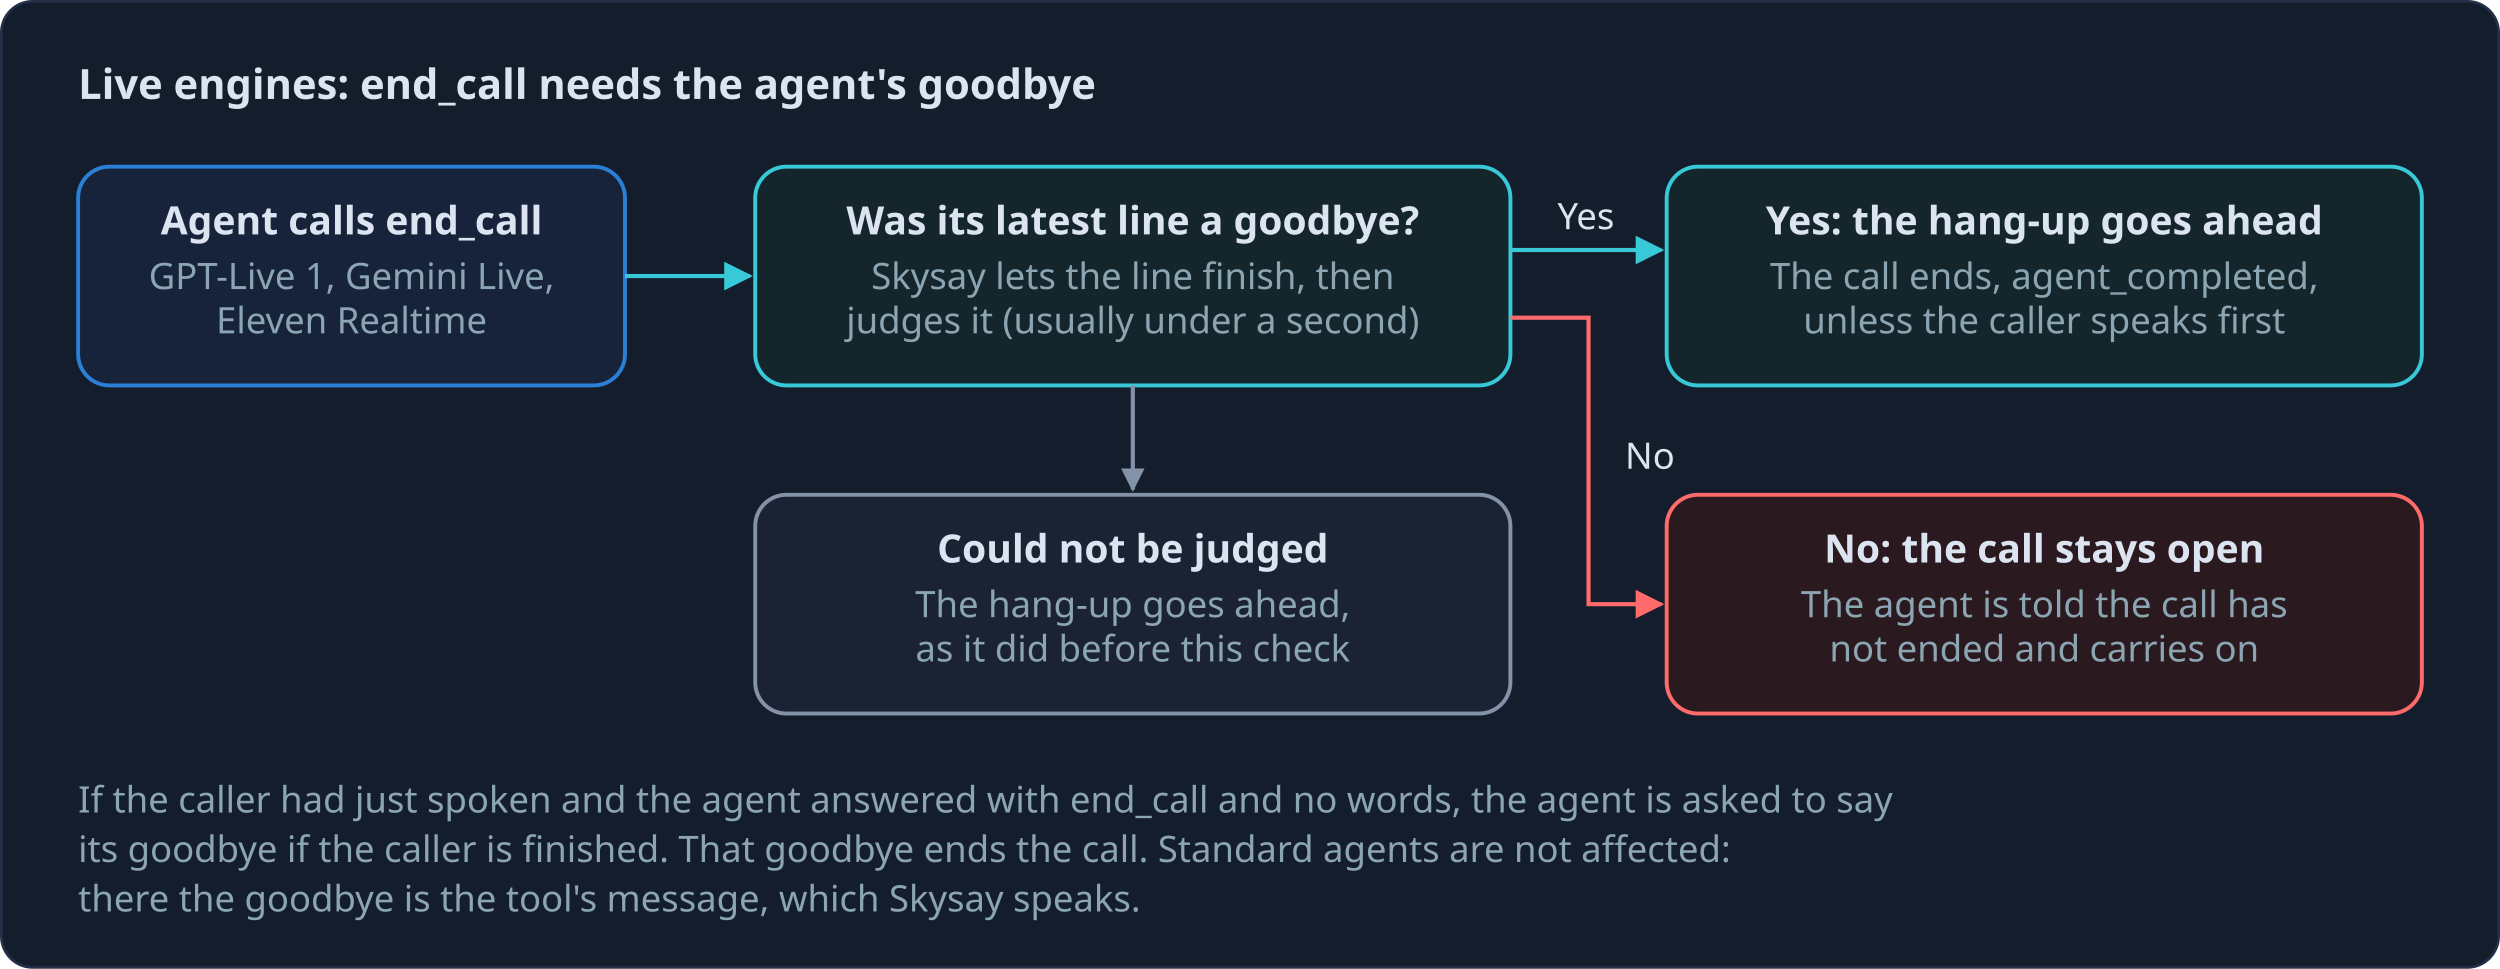
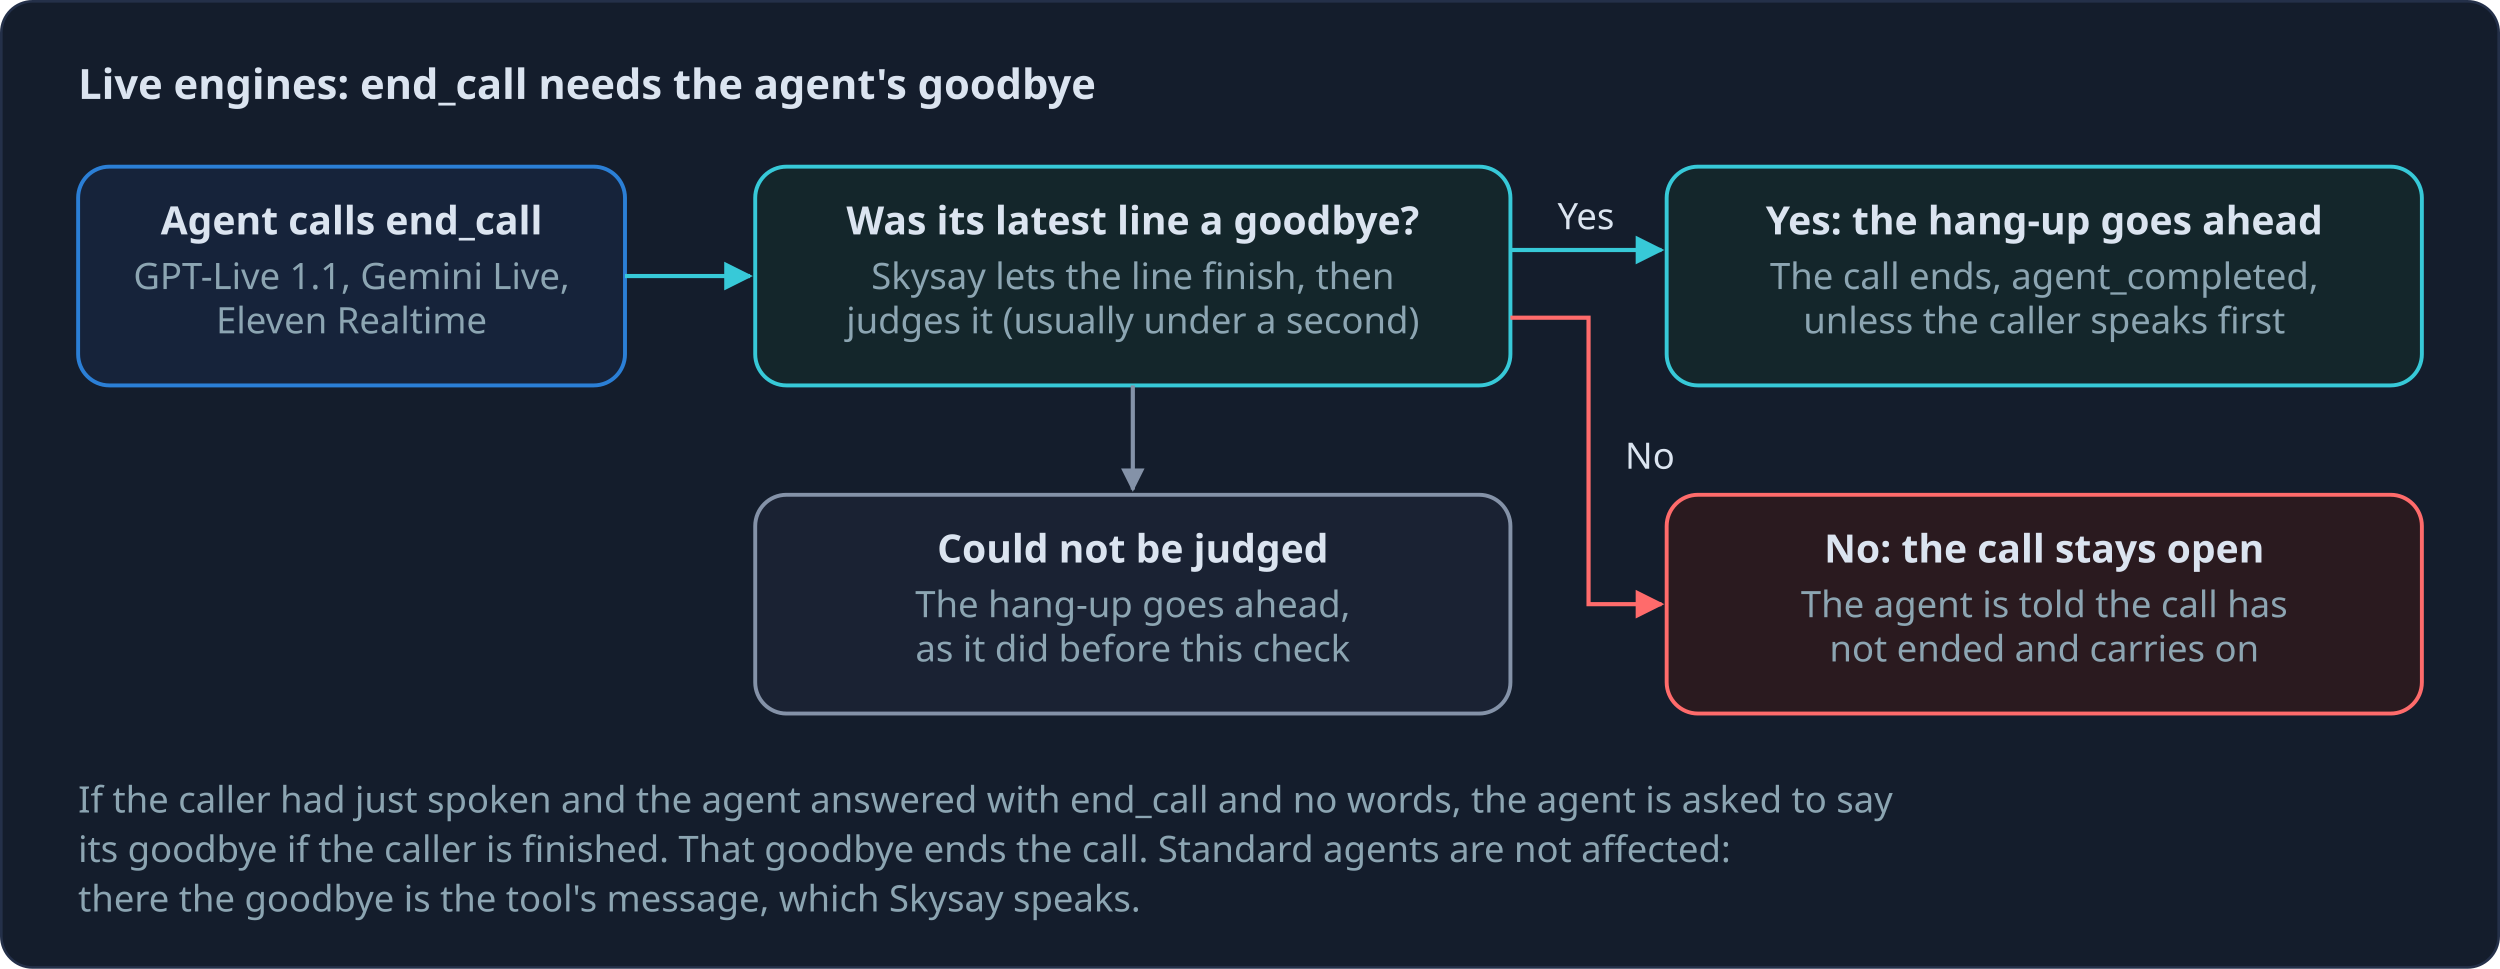
<svg xmlns="http://www.w3.org/2000/svg" width="960" height="372" viewBox="0 0 960 372" role="img" aria-labelledby="t d">
  <defs>
    <marker id="aMain" viewBox="0 0 10 10" refX="9" refY="5" markerWidth="11" markerHeight="11" orient="auto-start-reverse" markerUnits="userSpaceOnUse">
      <path d="M0 0 L10 5 L0 10 Z" fill="#37c9d8" />
    </marker>
    <marker id="aSec" viewBox="0 0 10 10" refX="9" refY="5" markerWidth="9" markerHeight="9" orient="auto-start-reverse" markerUnits="userSpaceOnUse">
      <path d="M0 0 L10 5 L0 10 Z" fill="#8492a8" />
    </marker>
    <marker id="aFail" viewBox="0 0 10 10" refX="9" refY="5" markerWidth="11" markerHeight="11" orient="auto-start-reverse" markerUnits="userSpaceOnUse">
      <path d="M0 0 L10 5 L0 10 Z" fill="#ff6b6b" />
    </marker>
  </defs>
  <rect x="0.5" y="0.5" width="959" height="371" rx="12" fill="#141d2c" stroke="#243049" stroke-width="1" />
  <text x="30.0" y="38.0" font-family="'Geist Variable', ui-sans-serif, system-ui, sans-serif" font-size="16" font-weight="600" fill="#dbe4f0" text-anchor="start">Live engines: end_call needs the agent's goodbye</text>
  <rect x="30" y="64" width="210" height="84" rx="12" fill="#16233a" stroke="#2b7fd6" stroke-width="1.5" />
  <text x="135.0" y="90.0" font-family="'Geist Variable', ui-sans-serif, system-ui, sans-serif" font-size="15" font-weight="600" fill="#dbe4f0" text-anchor="middle">Agent calls end_call</text>
-   <text x="135.0" y="111.0" font-family="'Geist Variable', ui-sans-serif, system-ui, sans-serif" font-size="14" font-weight="400" fill="#8ca5b2" text-anchor="middle">GPT-Live 1, Gemini Live,</text>
+   <text x="135.0" y="111.0" font-family="'Geist Variable', ui-sans-serif, system-ui, sans-serif" font-size="14" font-weight="400" fill="#8ca5b2" text-anchor="middle">GPT-Live 1.1, Gemini Live,</text>
  <text x="135.0" y="128.0" font-family="'Geist Variable', ui-sans-serif, system-ui, sans-serif" font-size="14" font-weight="400" fill="#8ca5b2" text-anchor="middle">Eleven Realtime</text>
  <rect x="290" y="64" width="290" height="84" rx="12" fill="#14262b" stroke="#37c9d8" stroke-width="1.5" />
  <text x="435.0" y="90.0" font-family="'Geist Variable', ui-sans-serif, system-ui, sans-serif" font-size="15" font-weight="600" fill="#dbe4f0" text-anchor="middle">Was its latest line a goodbye?</text>
  <text x="435.0" y="111.0" font-family="'Geist Variable', ui-sans-serif, system-ui, sans-serif" font-size="14" font-weight="400" fill="#8ca5b2" text-anchor="middle">Skysay lets the line finish, then</text>
  <text x="435.0" y="128.0" font-family="'Geist Variable', ui-sans-serif, system-ui, sans-serif" font-size="14" font-weight="400" fill="#8ca5b2" text-anchor="middle">judges it (usually under a second)</text>
  <rect x="640" y="64" width="290" height="84" rx="12" fill="#14262b" stroke="#37c9d8" stroke-width="1.5" />
  <text x="785.0" y="90.0" font-family="'Geist Variable', ui-sans-serif, system-ui, sans-serif" font-size="15" font-weight="600" fill="#dbe4f0" text-anchor="middle">Yes: the hang-up goes ahead</text>
  <text x="785.0" y="111.0" font-family="'Geist Variable', ui-sans-serif, system-ui, sans-serif" font-size="14" font-weight="400" fill="#8ca5b2" text-anchor="middle">The call ends, agent_completed,</text>
  <text x="785.0" y="128.0" font-family="'Geist Variable', ui-sans-serif, system-ui, sans-serif" font-size="14" font-weight="400" fill="#8ca5b2" text-anchor="middle">unless the caller speaks first</text>
  <rect x="640" y="190" width="290" height="84" rx="12" fill="#2a1a1f" stroke="#ff6b6b" stroke-width="1.5" />
  <text x="785.0" y="216.0" font-family="'Geist Variable', ui-sans-serif, system-ui, sans-serif" font-size="15" font-weight="600" fill="#dbe4f0" text-anchor="middle">No: the call stays open</text>
  <text x="785.0" y="237.0" font-family="'Geist Variable', ui-sans-serif, system-ui, sans-serif" font-size="14" font-weight="400" fill="#8ca5b2" text-anchor="middle">The agent is told the call has</text>
  <text x="785.0" y="254.0" font-family="'Geist Variable', ui-sans-serif, system-ui, sans-serif" font-size="14" font-weight="400" fill="#8ca5b2" text-anchor="middle">not ended and carries on</text>
  <rect x="290" y="190" width="290" height="84" rx="12" fill="#1a2233" stroke="#8492a8" stroke-width="1.5" />
  <text x="435.0" y="216.0" font-family="'Geist Variable', ui-sans-serif, system-ui, sans-serif" font-size="15" font-weight="600" fill="#dbe4f0" text-anchor="middle">Could not be judged</text>
  <text x="435.0" y="237.0" font-family="'Geist Variable', ui-sans-serif, system-ui, sans-serif" font-size="14" font-weight="400" fill="#8ca5b2" text-anchor="middle">The hang-up goes ahead,</text>
  <text x="435.0" y="254.0" font-family="'Geist Variable', ui-sans-serif, system-ui, sans-serif" font-size="14" font-weight="400" fill="#8ca5b2" text-anchor="middle">as it did before this check</text>
  <path d="M240 106 L288 106" fill="none" stroke="#37c9d8" stroke-width="1.6" marker-end="url(#aMain)" />
  <path d="M580 96 L638 96" fill="none" stroke="#37c9d8" stroke-width="1.6" marker-end="url(#aMain)" />
  <text x="609.0" y="88.0" font-family="'Geist Variable', ui-sans-serif, system-ui, sans-serif" font-size="14" font-weight="400" fill="#dbe4f0" text-anchor="middle">Yes</text>
  <path d="M580 122 L610 122 L610 232 L638 232" fill="none" stroke="#ff6b6b" stroke-width="1.6" marker-end="url(#aFail)" />
  <text x="624.0" y="180.0" font-family="'Geist Variable', ui-sans-serif, system-ui, sans-serif" font-size="14" font-weight="400" fill="#dbe4f0" text-anchor="start">No</text>
  <path d="M435 148 L435 188" fill="none" stroke="#8492a8" stroke-width="1.6" marker-end="url(#aSec)" />
  <text x="30.0" y="312.0" font-family="'Geist Variable', ui-sans-serif, system-ui, sans-serif" font-size="14" font-weight="400" fill="#8ca5b2" text-anchor="start">If the caller had just spoken and the agent answered with end_call and no words, the agent is asked to say</text>
  <text x="30.0" y="331.0" font-family="'Geist Variable', ui-sans-serif, system-ui, sans-serif" font-size="14" font-weight="400" fill="#8ca5b2" text-anchor="start">its goodbye if the caller is finished. That goodbye ends the call. Standard agents are not affected:</text>
  <text x="30.0" y="350.0" font-family="'Geist Variable', ui-sans-serif, system-ui, sans-serif" font-size="14" font-weight="400" fill="#8ca5b2" text-anchor="start">there the goodbye is the tool's message, which Skysay speaks.</text>
</svg>
